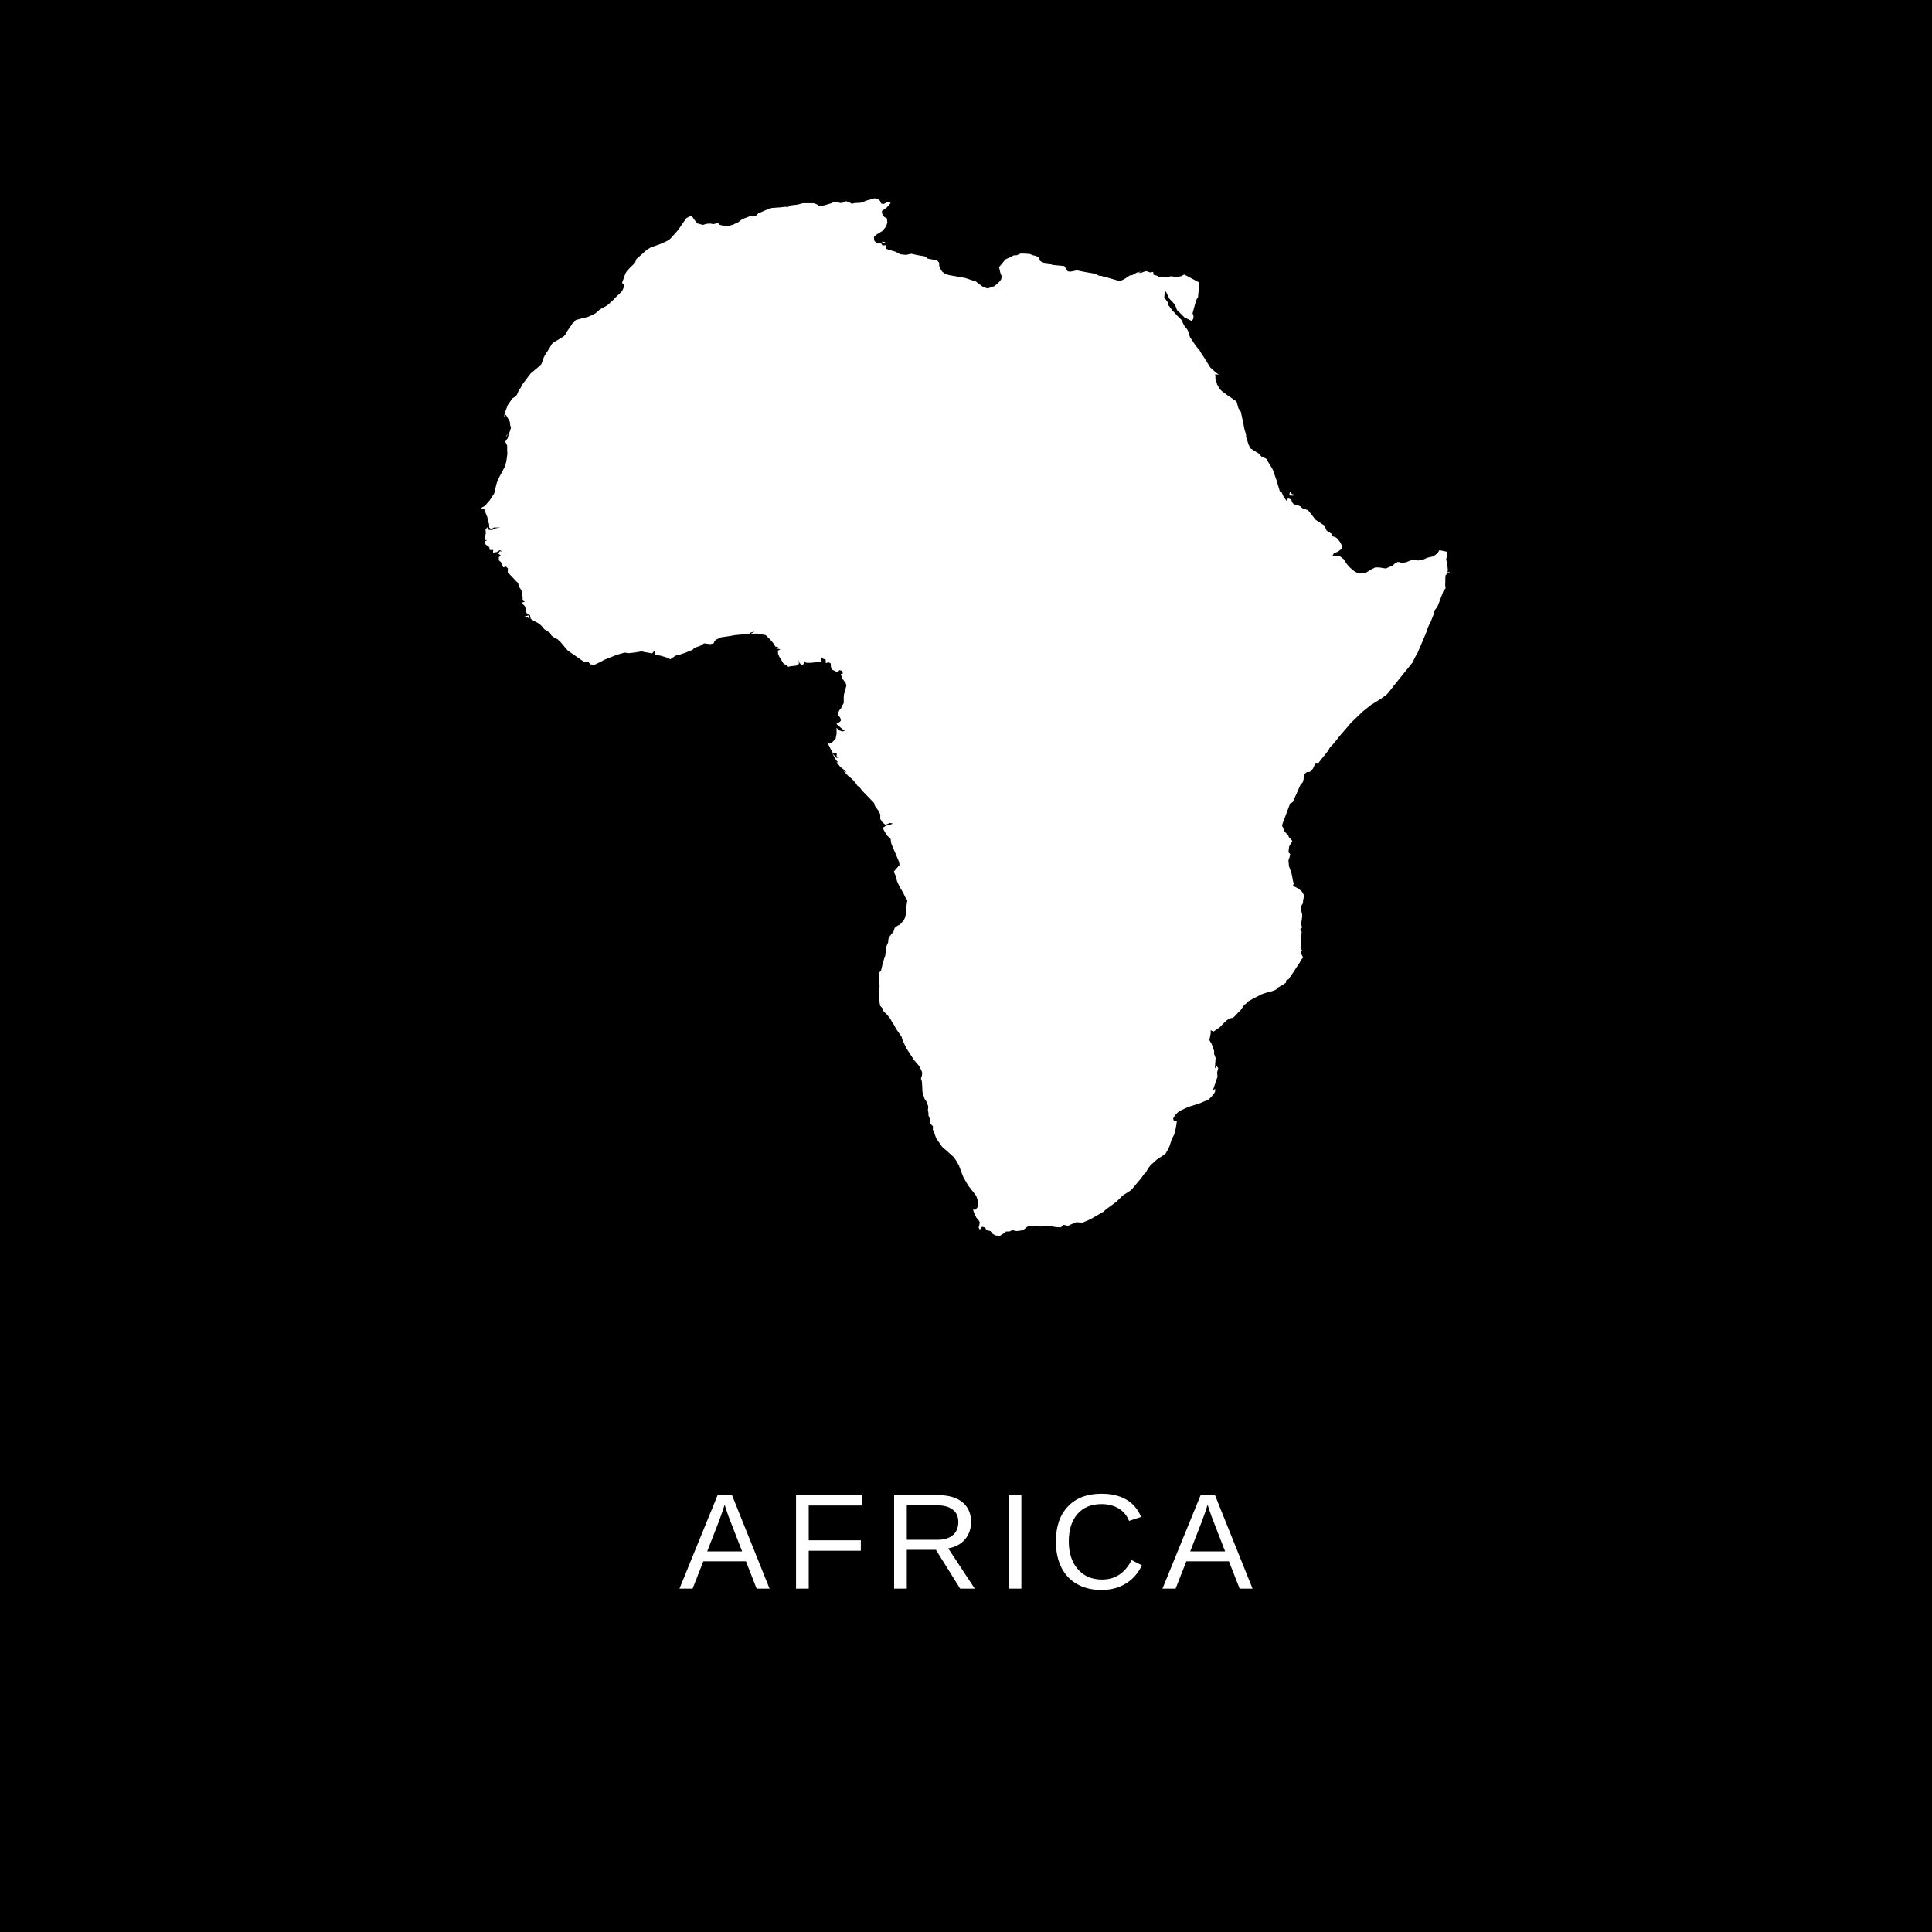
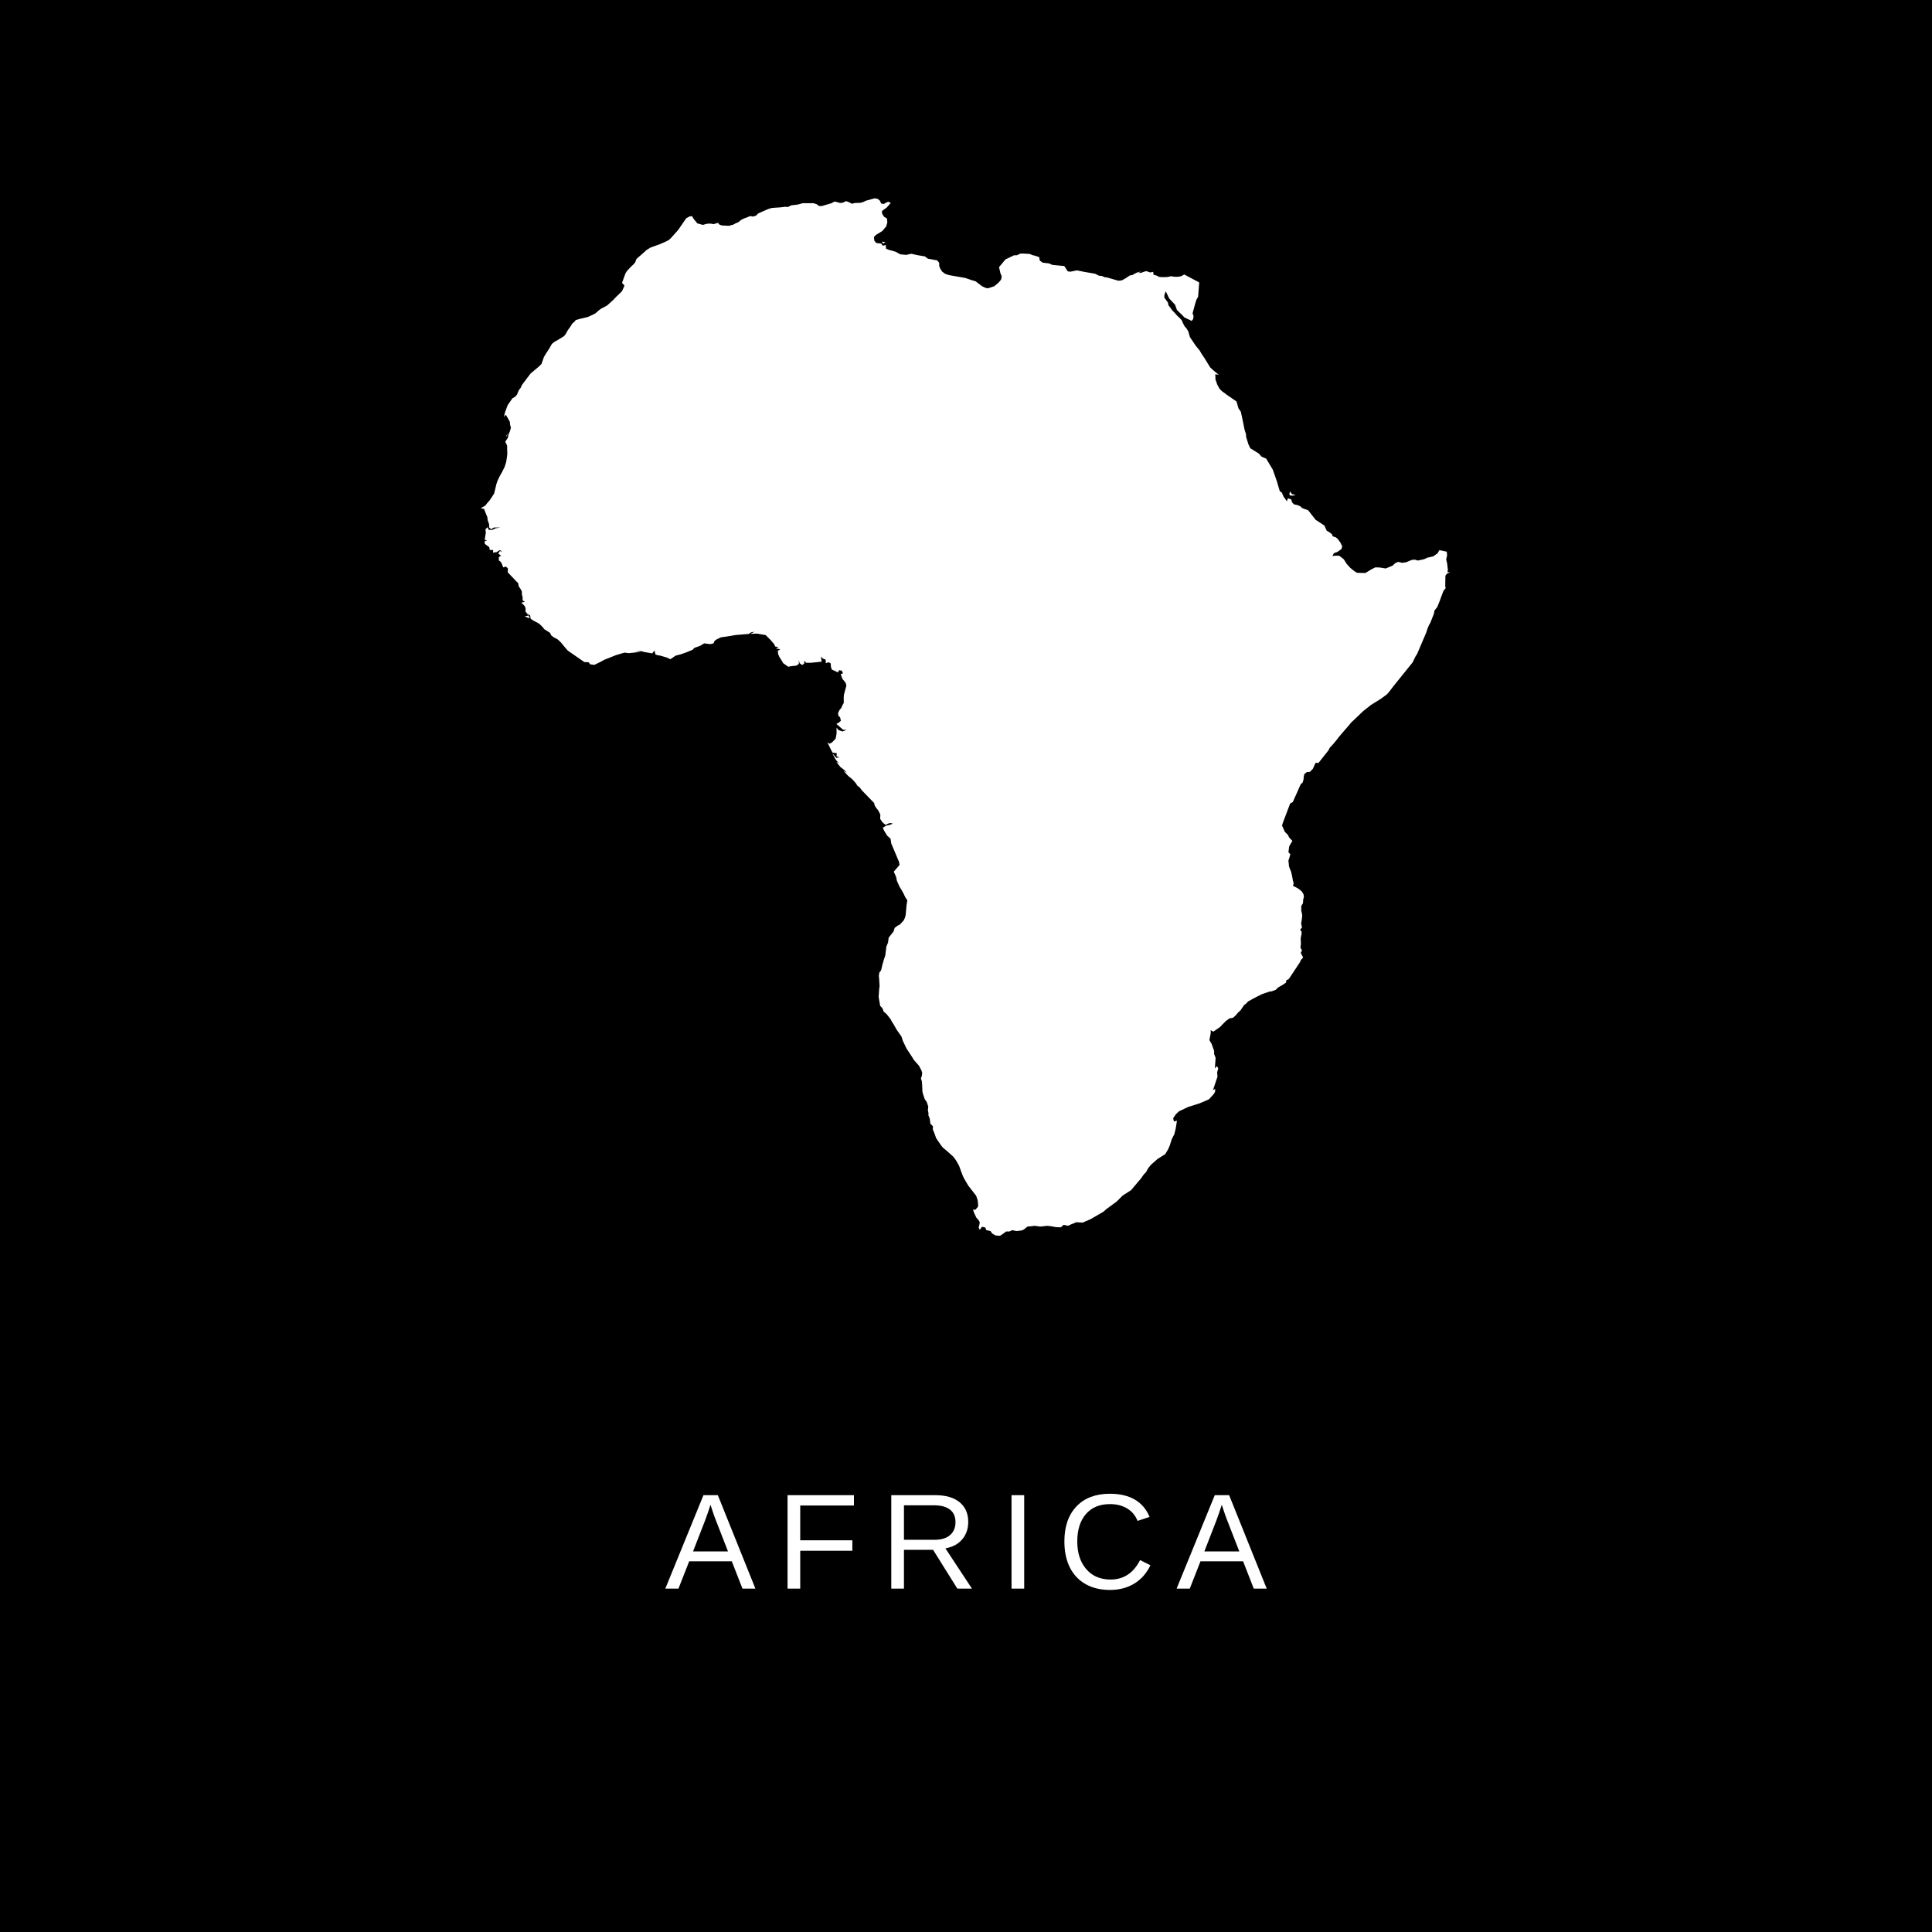
<svg xmlns="http://www.w3.org/2000/svg" width="1024" height="1024" viewBox="0 0 1024 1024">
  <rect width="1024" height="1024" fill="black" />
  <path fill="white" d="M469.1,107.7 L470.8,106.9 L472.1,107.6 L471.2,108.6 L469.9,110.1 L468.7,110.9 L467.4,111.9 L467.6,113.4 L468.6,114.9 L470.1,115.8 L470.3,117.9 L469.7,120.0 L467.7,122.4 L464.3,124.5 L463.2,125.6 L463.4,127.5 L464.4,128.8 L467.1,129.1 L467.8,130.2 L469.5,129.9 L469.6,131.8 L471.0,132.4 L472.9,132.9 L474.6,133.4 L477.2,134.8 L480.3,135.1 L483.0,134.5 L486.1,135.2 L490.2,135.9 L491.8,137.1 L496.7,138.0 L497.8,139.3 L497.8,140.9 L498.3,142.3 L499.3,143.9 L500.9,145.1 L502.9,145.8 L511.5,147.3 L515.4,148.6 L517.1,149.1 L520.5,151.7 L522.4,152.6 L523.7,152.8 L527.0,151.7 L528.8,150.2 L530.0,149.0 L530.7,147.9 L530.9,146.3 L530.3,145.0 L529.5,141.6 L532.9,137.5 L537.5,135.3 L538.9,135.3 L540.9,134.4 L542.5,134.4 L545.8,134.6 L547.2,135.2 L548.8,135.6 L550.8,136.3 L551.1,138.1 L552.6,139.2 L555.9,139.6 L557.8,140.4 L560.9,140.7 L564.1,141.0 L565.9,143.8 L567.3,144.0 L570.8,143.3 L574.7,144.1 L580.5,145.1 L582.4,146.1 L584.1,146.3 L585.4,146.9 L586.9,147.1 L591.4,148.4 L592.8,148.8 L594.6,148.6 L596.6,147.5 L598.8,146.0 L600.2,145.8 L601.3,145.1 L603.0,144.3 L605.2,143.9 L603.0,144.7 L604.9,144.6 L606.1,144.1 L607.6,143.7 L609.6,144.4 L611.2,144.1 L611.4,145.6 L613.1,146.1 L614.5,146.8 L616.7,146.9 L618.9,146.8 L620.7,146.4 L622.5,146.7 L624.4,146.7 L626.0,146.4 L627.7,145.5 L635.6,149.7 L635.3,153.7 L635.2,155.0 L635.0,157.4 L634.2,158.7 L633.6,160.5 L632.1,166.0 L632.6,167.6 L632.4,169.1 L631.6,170.1 L627.7,168.2 L626.7,167.1 L623.8,164.3 L622.8,161.5 L619.7,158.2 L617.9,154.4 L617.2,156.2 L617.1,157.7 L619.0,160.3 L619.3,161.8 L620.4,163.2 L621.2,164.4 L622.5,165.7 L624.0,167.4 L625.0,168.3 L626.4,169.8 L626.9,171.1 L627.9,173.0 L628.9,174.1 L629.8,175.6 L630.7,178.7 L633.8,183.3 L635.8,185.7 L636.9,187.6 L638.4,189.8 L641.4,194.7 L643.0,196.2 L644.8,197.7 L646.0,198.6 L644.1,198.4 L644.2,199.8 L644.2,201.1 L644.7,202.4 L645.1,203.7 L646.4,206.1 L647.6,207.3 L650.6,209.5 L655.4,212.8 L656.0,215.0 L656.4,216.4 L657.7,218.3 L659.1,225.0 L659.6,227.6 L660.4,230.1 L660.5,231.7 L661.7,235.5 L662.7,237.6 L667.2,240.4 L668.6,242.0 L671.1,243.1 L674.6,248.9 L676.7,254.9 L678.3,260.3 L679.4,261.1 L680.3,263.2 L682.1,265.7 L682.6,264.1 L684.4,264.7 L684.8,266.2 L685.8,267.3 L687.6,267.7 L689.1,268.3 L690.2,269.3 L691.5,269.8 L693.3,270.4 L696.3,274.2 L697.3,275.5 L701.9,278.5 L702.6,280.0 L703.2,281.3 L704.6,282.1 L705.9,283.1 L706.4,284.3 L707.8,284.7 L708.9,285.5 L710.4,287.5 L711.4,289.6 L711.0,291.0 L708.9,292.5 L707.0,293.2 L706.2,294.7 L708.2,294.5 L709.9,294.6 L712.2,296.4 L713.8,298.9 L715.6,300.9 L717.9,302.8 L719.3,303.6 L723.7,303.7 L726.8,301.8 L729.0,300.7 L731.3,300.8 L733.2,301.1 L734.5,301.3 L738.1,299.8 L739.5,298.5 L741.0,297.8 L743.2,298.3 L745.3,298.0 L748.2,296.8 L749.8,296.6 L751.5,297.1 L754.8,296.4 L756.5,295.6 L759.6,294.9 L761.9,293.3 L762.9,291.6 L766.8,292.4 L767.0,294.3 L766.5,296.5 L767.0,298.6 L767.4,301.9 L767.2,303.3 L768.6,303.2 L766.9,304.1 L766.1,305.1 L766.0,310.5 L766.2,311.8 L765.1,313.1 L763.8,316.5 L763.2,318.2 L761.8,321.7 L760.3,323.6 L760.0,325.3 L758.1,330.1 L757.3,331.5 L756.6,333.2 L756.1,334.8 L755.5,336.3 L751.1,346.6 L750.2,348.0 L748.7,351.1 L738.7,363.5 L736.1,366.9 L735.0,368.1 L731.7,370.5 L726.7,373.6 L722.4,377.0 L717.4,381.8 L716.2,382.9 L714.8,384.6 L710.9,389.1 L709.8,390.4 L708.5,392.1 L706.6,394.4 L704.8,396.3 L704.1,397.7 L698.8,404.4 L697.3,404.3 L696.6,405.8 L695.9,407.4 L694.3,409.1 L692.7,409.2 L691.3,410.3 L691.0,411.8 L690.9,413.2 L690.4,414.8 L689.4,415.7 L688.7,417.2 L688.2,418.4 L685.2,425.1 L683.8,425.9 L680.7,434.1 L679.9,436.2 L679.5,437.6 L680.1,438.9 L681.0,440.9 L682.7,442.6 L683.2,443.8 L685.0,445.7 L684.2,447.0 L683.3,448.6 L682.9,451.7 L683.9,452.8 L683.4,454.6 L682.9,456.1 L683.2,459.2 L683.8,460.8 L684.3,462.0 L684.8,464.1 L685.3,466.9 L685.7,468.2 L685.3,469.5 L686.9,470.3 L688.3,471.1 L690.0,472.5 L690.9,474.0 L691.1,475.3 L690.7,477.0 L690.6,478.7 L689.7,480.2 L689.7,482.8 L690.1,484.3 L690.2,485.6 L689.9,488.0 L689.6,489.4 L690.1,491.6 L689.1,492.7 L689.9,493.9 L689.8,495.3 L689.4,497.2 L689.5,500.2 L689.3,502.4 L690.1,503.7 L689.4,505.0 L690.7,507.5 L689.5,508.8 L689.0,510.0 L684.5,516.8 L683.0,519.0 L681.8,519.5 L681.6,520.8 L680.0,521.9 L677.4,523.4 L676.2,524.6 L674.1,525.4 L672.7,525.6 L670.7,526.3 L668.9,526.9 L666.5,528.1 L664.0,529.4 L661.5,530.8 L660.5,531.9 L659.4,532.7 L657.5,535.5 L656.1,536.8 L655.0,538.1 L653.6,539.4 L651.6,539.8 L649.8,541.1 L647.7,543.2 L646.7,544.3 L643.1,546.8 L641.7,546.0 L641.7,547.7 L641.0,551.3 L642.2,553.3 L643.5,557.0 L643.5,558.6 L644.3,560.7 L643.9,566.3 L644.9,565.1 L645.7,566.2 L645.1,568.4 L645.3,570.7 L644.7,572.4 L643.4,576.3 L642.9,577.8 L644.1,577.1 L644.0,578.7 L643.3,579.9 L640.7,582.7 L635.8,584.8 L629.8,586.7 L624.9,589.0 L623.2,590.6 L621.8,592.7 L622.2,594.4 L623.8,594.0 L623.5,596.0 L623.1,598.4 L622.4,601.2 L621.1,603.7 L619.9,607.4 L619.1,609.2 L617.6,611.7 L613.5,614.3 L610.1,617.3 L608.6,619.1 L607.4,621.3 L606.2,622.5 L604.9,624.4 L599.5,630.8 L595.0,633.7 L591.8,636.9 L586.2,641.0 L584.9,642.2 L578.0,646.2 L573.8,648.0 L570.5,647.8 L567.8,648.9 L566.1,649.7 L563.7,649.2 L562.3,650.5 L559.7,650.4 L556.9,649.9 L554.9,649.7 L553.4,649.9 L551.3,650.1 L548.3,649.7 L546.9,649.9 L544.6,650.1 L542.6,651.7 L541.3,652.2 L538.8,652.5 L536.5,652.0 L535.1,652.7 L533.3,652.7 L531.4,654.1 L530.0,655.0 L527.6,654.8 L525.9,653.8 L525.0,652.5 L522.8,652.0 L522.2,650.6 L520.5,650.2 L519.3,651.8 L518.7,650.6 L519.1,649.1 L519.3,647.8 L518.6,646.6 L517.5,645.4 L516.3,642.9 L515.7,641.1 L517.0,641.2 L518.4,639.5 L518.4,638.1 L518.2,636.2 L517.4,633.8 L513.2,628.4 L510.8,624.3 L510.1,622.7 L509.5,621.1 L508.3,617.8 L506.7,615.0 L505.3,613.1 L501.4,609.6 L500.0,608.5 L499.1,607.5 L496.2,603.3 L495.2,600.5 L494.4,598.6 L494.5,597.0 L493.1,595.5 L492.8,592.9 L492.1,591.2 L492.1,589.8 L491.8,588.5 L492.0,586.5 L491.2,584.1 L490.1,582.5 L489.2,579.8 L488.9,578.5 L488.8,575.8 L488.6,573.1 L488.1,571.6 L488.6,570.2 L488.8,568.7 L488.4,567.4 L487.1,564.9 L484.3,561.7 L483.6,560.5 L480.4,555.6 L478.5,551.6 L477.8,549.4 L475.2,545.7 L473.7,543.0 L472.9,541.8 L471.9,540.0 L470.8,538.6 L469.8,537.4 L468.4,536.2 L467.7,534.4 L466.5,533.1 L465.7,528.4 L465.8,526.9 L466.0,524.0 L466.2,522.7 L466.1,521.1 L466.0,519.2 L465.8,517.1 L466.1,515.4 L467.0,514.3 L467.7,511.3 L468.6,508.2 L469.2,506.5 L469.8,501.7 L470.7,499.5 L471.0,497.0 L473.6,493.7 L474.2,491.8 L475.6,490.7 L477.0,490.0 L479.0,487.8 L479.6,486.5 L480.0,485.1 L480.5,479.7 L480.9,477.2 L479.8,475.5 L478.9,473.6 L477.8,471.6 L476.9,470.2 L476.2,468.7 L475.4,466.9 L474.9,464.6 L474.3,463.3 L473.7,462.0 L475.8,459.6 L476.8,458.4 L476.5,456.8 L472.4,447.1 L472.0,444.5 L470.2,442.9 L468.5,440.1 L467.9,438.7 L469.7,437.6 L471.6,437.2 L473.3,436.5 L471.6,436.2 L469.3,437.2 L467.6,435.7 L466.5,434.0 L466.6,431.7 L465.4,429.4 L464.4,428.2 L463.6,426.9 L463.3,425.6 L459.9,422.1 L456.9,419.0 L455.7,417.4 L454.4,416.4 L453.6,415.1 L451.6,412.9 L449.6,411.3 L447.0,408.5 L448.8,409.5 L447.7,408.3 L445.3,406.4 L443.3,403.8 L444.6,404.4 L443.5,403.3 L442.7,402.2 L441.1,399.2 L443.3,401.7 L444.9,401.4 L443.4,400.9 L443.5,399.2 L441.3,398.9 L440.5,397.5 L438.5,393.4 L439.6,394.2 L441.0,393.5 L442.9,391.5 L443.4,388.9 L443.4,385.7 L444.5,387.0 L446.6,387.7 L448.7,386.8 L446.9,386.8 L443.3,383.7 L444.7,382.9 L445.7,382.0 L445.3,380.3 L444.3,379.2 L444.2,377.9 L444.9,376.4 L445.9,375.2 L446.5,373.8 L447.2,372.6 L447.2,369.6 L447.3,368.2 L448.6,363.4 L448.2,361.9 L446.5,359.8 L445.6,357.3 L446.8,356.9 L446.2,355.5 L444.8,355.2 L444.1,356.4 L442.9,355.8 L440.9,354.9 L440.4,353.4 L440.3,351.6 L439.1,351.0 L437.7,351.5 L437.6,349.6 L436.2,349.1 L435.0,348.0 L435.3,349.3 L435.5,350.7 L429.7,351.3 L427.3,351.3 L426.2,350.2 L426.3,351.6 L425.2,352.5 L423.8,351.5 L423.4,349.8 L423.4,351.9 L422.1,352.8 L419.2,353.1 L417.8,353.4 L416.4,352.4 L415.1,351.5 L414.3,350.1 L413.1,348.2 L412.4,346.6 L412.3,344.9 L413.6,344.1 L411.3,343.7 L412.6,342.9 L410.9,342.7 L410.3,341.4 L408.5,339.3 L407.4,338.2 L405.8,336.6 L401.1,335.8 L397.7,336.0 L400.0,334.8 L398.0,335.2 L396.9,336.0 L395.5,336.1 L389.7,336.6 L387.5,337.0 L384.9,337.4 L382.1,337.8 L380.0,338.8 L378.8,339.6 L378.2,341.0 L376.4,341.4 L373.2,341.0 L371.1,342.3 L368.0,343.4 L367.1,344.4 L364.9,345.3 L363.4,345.9 L360.8,346.8 L358.1,347.5 L355.3,349.4 L353.4,348.5 L350.0,347.5 L348.7,347.3 L347.4,346.9 L346.9,344.8 L345.7,346.3 L341.6,345.6 L339.7,345.1 L338.0,345.2 L336.5,345.3 L339.7,345.5 L333.2,346.2 L331.1,345.9 L328.9,346.5 L326.3,347.3 L320.3,349.7 L318.1,350.9 L315.0,352.4 L312.8,352.1 L312.0,351.0 L309.7,350.9 L300.9,344.8 L299.7,343.4 L297.2,340.4 L295.6,338.9 L293.7,337.9 L292.2,336.8 L291.5,335.4 L288.5,333.5 L287.3,332.0 L285.9,330.7 L284.6,329.9 L283.0,329.1 L281.3,328.0 L280.9,326.0 L279.7,325.6 L278.5,324.1 L278.6,322.5 L278.1,321.2 L276.3,319.4 L278.2,319.0 L277.0,318.2 L277.0,316.5 L276.6,315.0 L276.6,313.5 L276.0,312.3 L275.0,310.9 L274.6,309.0 L273.6,308.1 L272.4,306.8 L269.1,303.3 L269.2,301.3 L268.2,300.3 L266.7,300.7 L266.1,299.1 L265.5,297.9 L264.4,297.0 L264.4,295.2 L265.6,294.6 L264.1,293.4 L264.8,292.2 L266.2,292.2 L264.8,291.6 L263.3,292.6 L261.3,292.9 L261.4,291.5 L259.6,291.5 L259.3,290.0 L257.0,288.3 L256.8,287.0 L258.2,286.3 L256.9,286.2 L257.2,284.1 L257.5,282.4 L257.3,280.5 L258.5,279.4 L259.0,280.8 L260.8,280.9 L262.7,280.0 L265.2,279.6 L263.7,279.6 L261.8,279.6 L260.3,280.5 L259.3,279.6 L259.2,277.7 L258.5,275.8 L258.3,274.1 L257.8,272.9 L257.2,271.4 L256.6,269.8 L254.8,269.3 L257.2,268.0 L258.2,266.7 L259.6,265.1 L261.9,261.6 L263.1,256.6 L263.7,254.8 L264.9,252.3 L266.1,250.2 L267.5,247.4 L268.3,244.8 L268.7,242.2 L268.9,240.5 L268.8,238.4 L268.8,236.2 L267.8,234.1 L269.1,232.2 L269.6,230.1 L270.3,228.5 L270.8,226.7 L270.4,225.3 L270.2,223.5 L268.1,219.8 L267.2,221.0 L267.4,219.5 L267.9,217.9 L269.1,214.7 L271.6,211.1 L273.0,210.3 L274.0,209.2 L275.0,206.8 L276.0,205.5 L276.6,204.1 L277.8,202.5 L279.6,200.1 L281.3,197.9 L285.6,194.3 L287.0,192.9 L288.3,189.2 L289.7,186.9 L291.2,184.6 L292.5,182.3 L293.7,181.3 L295.8,180.1 L297.6,179.0 L298.9,178.2 L299.8,177.1 L300.9,175.1 L302.4,173.0 L303.4,171.4 L304.4,170.6 L305.2,169.6 L307.4,169.0 L311.6,168.0 L314.4,166.7 L315.7,166.0 L317.6,164.3 L318.8,163.5 L321.8,161.9 L325.0,159.0 L326.7,157.2 L328.0,156.0 L329.7,154.3 L331.0,151.4 L329.7,149.9 L330.7,147.1 L331.6,144.7 L332.5,143.4 L334.6,141.2 L335.8,140.1 L336.7,139.0 L337.3,137.3 L340.7,134.3 L342.7,132.5 L344.8,131.2 L349.8,129.4 L352.8,128.1 L354.5,127.2 L355.7,126.1 L359.5,121.8 L363.7,115.7 L365.3,114.8 L366.7,114.5 L367.8,116.2 L369.6,118.4 L372.5,119.2 L374.7,118.6 L376.4,118.5 L378.3,118.8 L380.5,118.1 L381.4,119.1 L382.7,119.5 L386.3,119.7 L388.8,119.0 L390.0,118.3 L391.3,117.8 L392.9,116.5 L394.3,115.8 L395.7,115.3 L397.7,114.5 L399.1,114.8 L400.7,114.3 L401.9,113.1 L406.0,111.3 L407.4,110.7 L409.2,110.2 L413.7,109.9 L416.1,109.6 L417.6,109.7 L419.5,108.8 L421.4,108.6 L422.9,108.4 L425.5,107.7 L431.2,107.7 L433.0,108.3 L434.1,109.2 L435.6,109.2 L440.7,107.7 L442.4,106.8 L445.4,107.6 L446.8,107.4 L448.4,106.6 L449.8,107.1 L451.6,108.0 L453.0,107.6 L455.9,107.5 L457.5,107.1 L458.9,106.4 L463.6,105.1 L465.2,105.4 L466.3,106.3 L467.1,107.9 L468.5,108.1ZM467.4,128.1 L469.3,128.3 L468.1,129.1ZM683.4,261.9 L683.7,260.5 L684.8,261.9 L686.7,262.3 L685.3,262.7 L683.7,262.6ZM278.1,326.7 L280.2,326.2 L280.7,327.8 L278.1,326.7ZM258.8,298.5 L259.8,297.6 L258.8,298.5ZM268.4,230.9 L269.3,229.6 L268.4,231.5ZM261.3,294.5 L260.7,295.6 L261.3,294.5Z" />
-   <text x="512" y="842" fill="white" text-anchor="middle" font-family="Farro, Arial, sans-serif" font-size="72" letter-spacing="8">AFRICA</text>
+   <text x="512" y="842" fill="white" text-anchor="middle" font-family="Work Sans, Arial, sans-serif" font-size="72" letter-spacing="11">AFRICA</text>
</svg>
